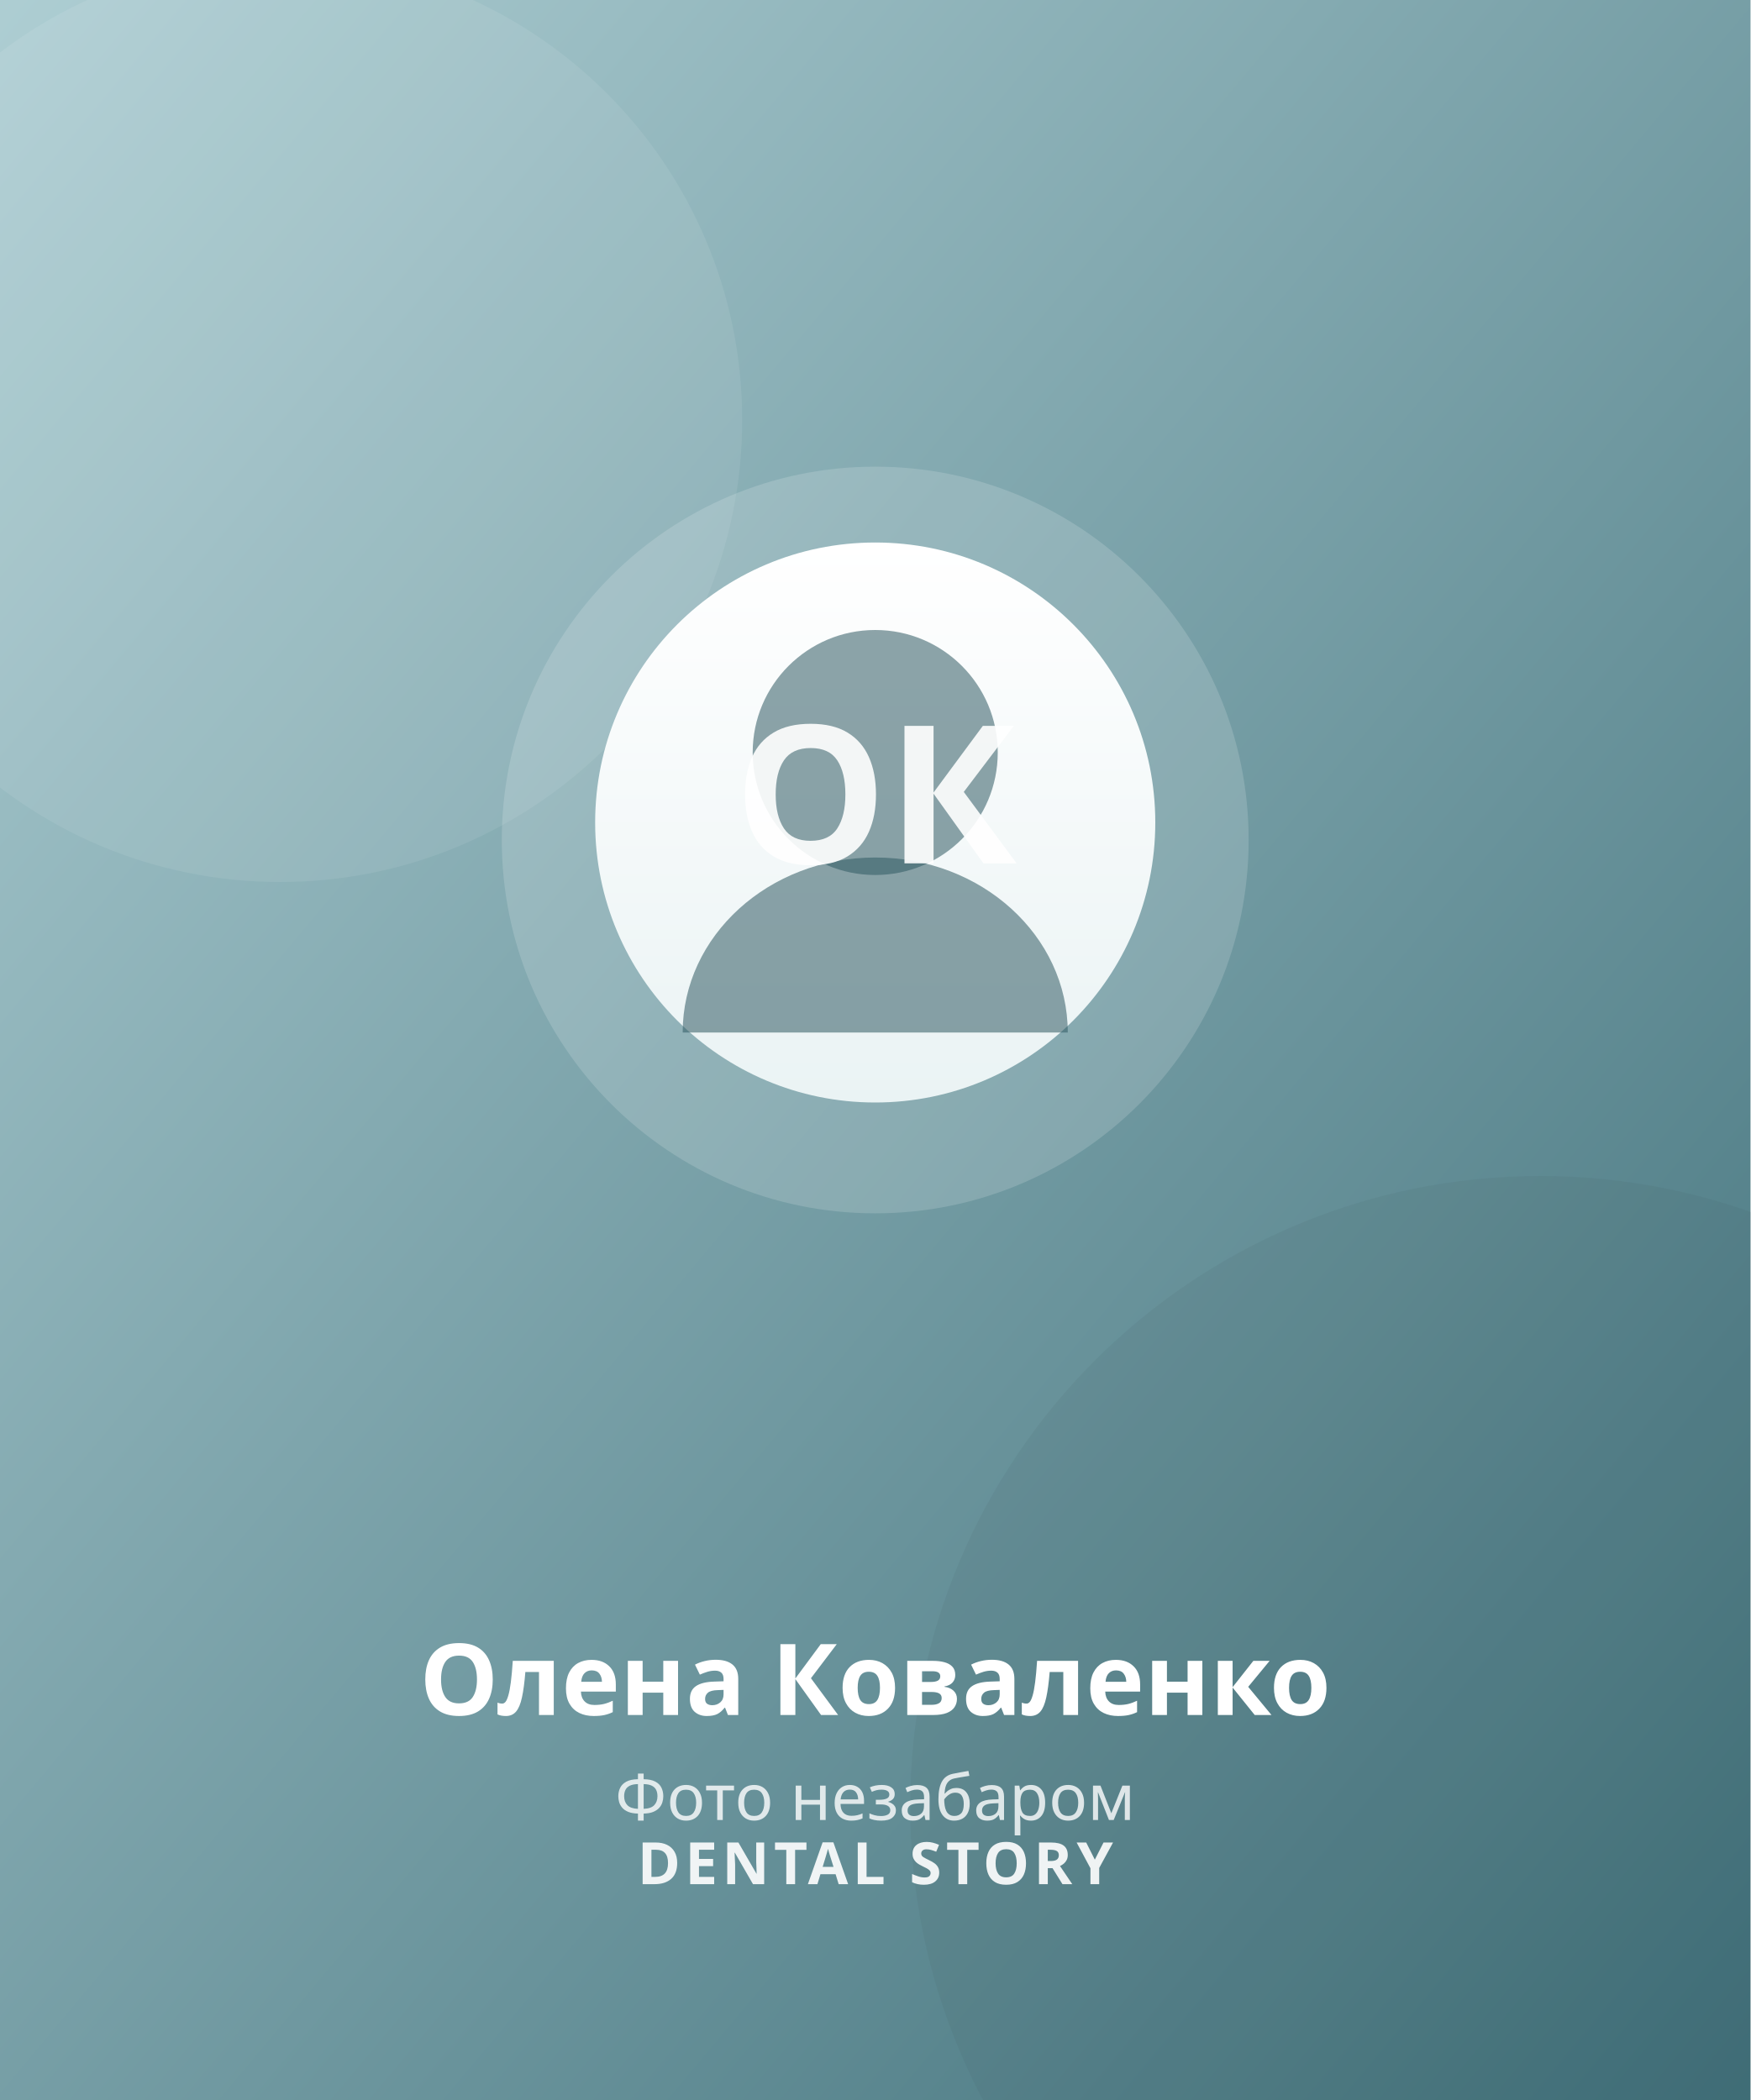
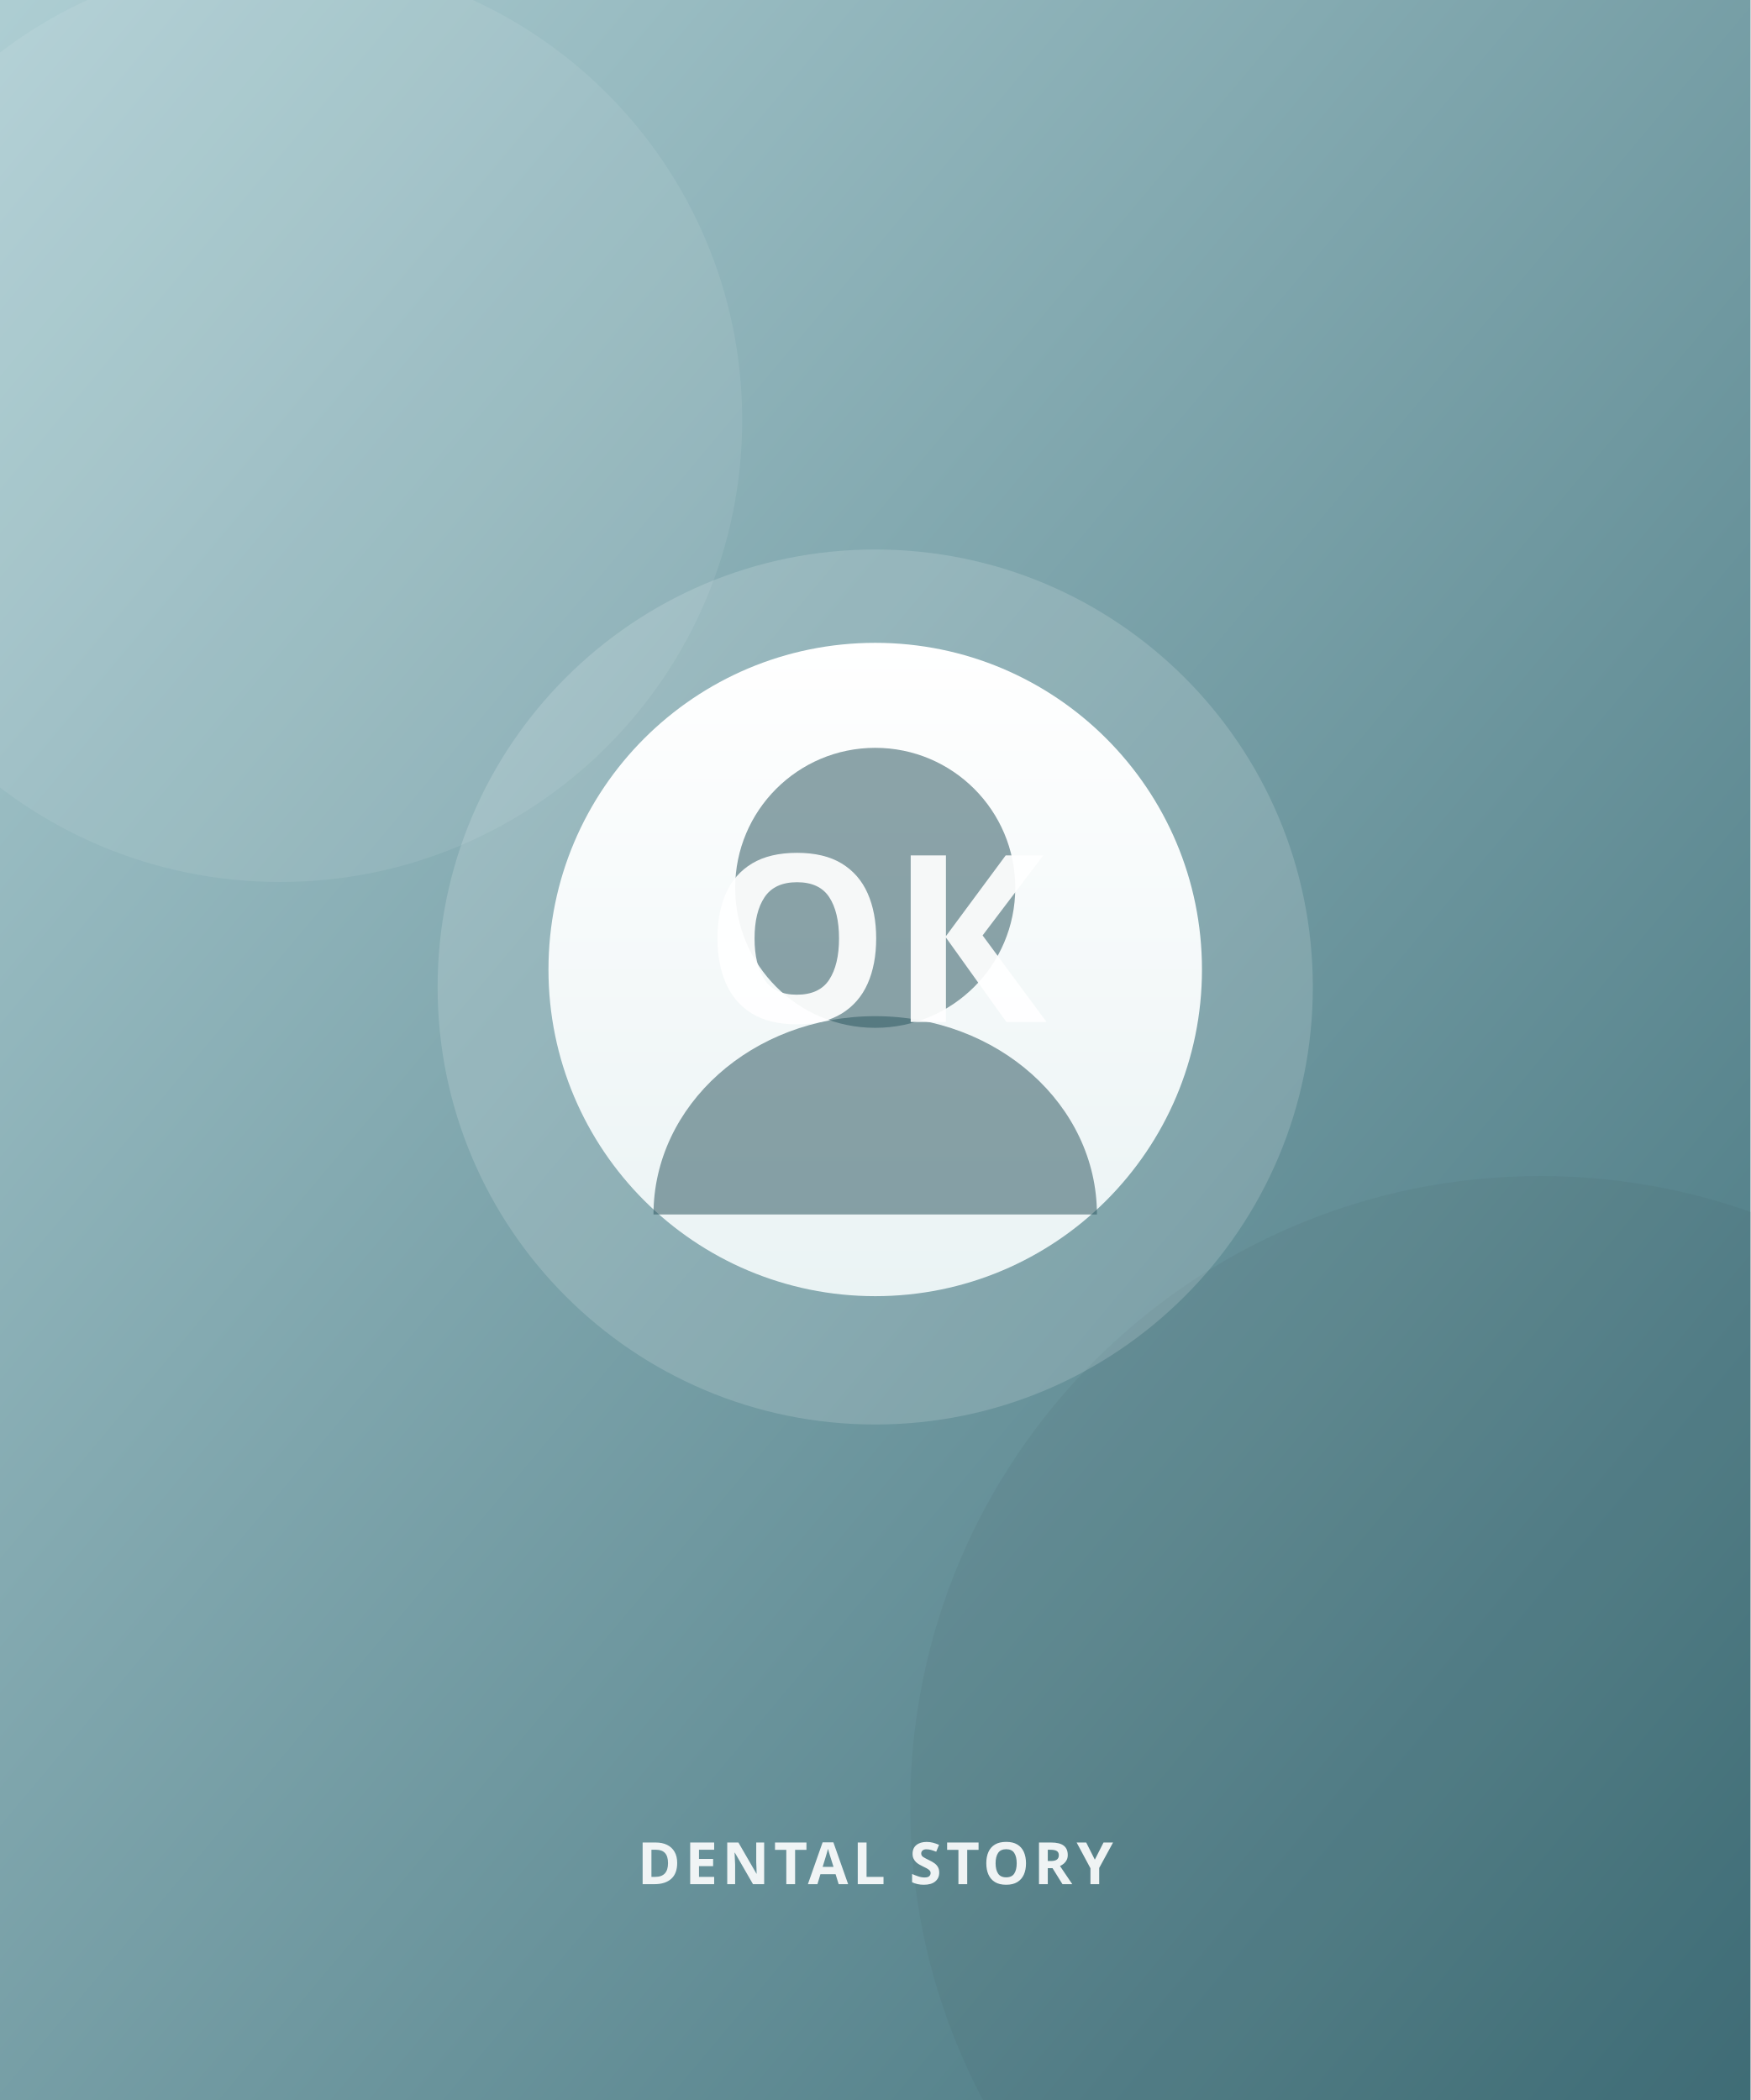
- <svg xmlns="http://www.w3.org/2000/svg" viewBox="0 0 600 720" width="600" height="720" role="img" aria-label="Олена Коваленко">
+ <svg xmlns="http://www.w3.org/2000/svg" viewBox="0 0 600 720" width="600" height="720" role="img" aria-label="Dental Story doctor placeholder">
  <defs>
    <linearGradient id="bgd3" x1="0" y1="0" x2="1" y2="1">
      <stop offset="0" stop-color="#AECED3" />
      <stop offset="1" stop-color="#3f6f79" />
    </linearGradient>
    <linearGradient id="toothd3" x1="0" y1="0" x2="0" y2="1">
      <stop offset="0" stop-color="#ffffff" />
      <stop offset="1" stop-color="#eaf3f4" />
    </linearGradient>
  </defs>
  <rect width="600" height="720" fill="url(#bgd3)" />
  <circle cx="96" cy="144" r="158.4" fill="#ffffff" opacity="0.08" />
  <circle cx="528" cy="619.2" r="216" fill="#2C3E42" opacity="0.07" />
-   <g transform="translate(300,288)">
-     <circle r="128" fill="#ffffff" opacity="0.16" />
-     <circle r="96" cy="-6" fill="url(#toothd3)" />
-     <circle cy="-30" r="42" fill="#2F5962" opacity="0.55" />
-     <path d="M -66 66 a 66 60 0 0 1 132 0 Z" fill="#2F5962" opacity="0.55" />
-     <text y="8" text-anchor="middle" font-family="Nunito, Verdana, sans-serif" font-size="66" font-weight="800" fill="#ffffff" opacity="0.9">ОК</text>
+   <g transform="translate(300,338.4)">
+     <circle r="150" fill="#ffffff" opacity="0.16" />
+     <circle r="112" cy="-6" fill="url(#toothd3)" />
+     <circle cy="-34" r="48" fill="#2F5962" opacity="0.55" />
+     <path d="M -76 78 a 76 68 0 0 1 152 0 Z" fill="#2F5962" opacity="0.55" />
+     <text y="12" text-anchor="middle" font-family="Nunito, Verdana, sans-serif" font-size="80" font-weight="800" fill="#ffffff" opacity="0.92">ОК</text>
  </g>
-   <text x="300" y="588" text-anchor="middle" font-family="Nunito, Verdana, sans-serif" font-size="34" font-weight="800" fill="#ffffff">Олена Коваленко</text>
-   <text x="300" y="624" text-anchor="middle" font-family="Rubik, Verdana, sans-serif" font-size="22" fill="#ffffff" opacity="0.8">Фото незабаром</text>
  <g transform="translate(300,646)" text-anchor="middle">
    <text font-family="Nunito, Verdana, sans-serif" font-size="20" font-weight="700" fill="#ffffff" opacity="0.9" letter-spacing="1.5">DENTAL STORY</text>
  </g>
</svg>
